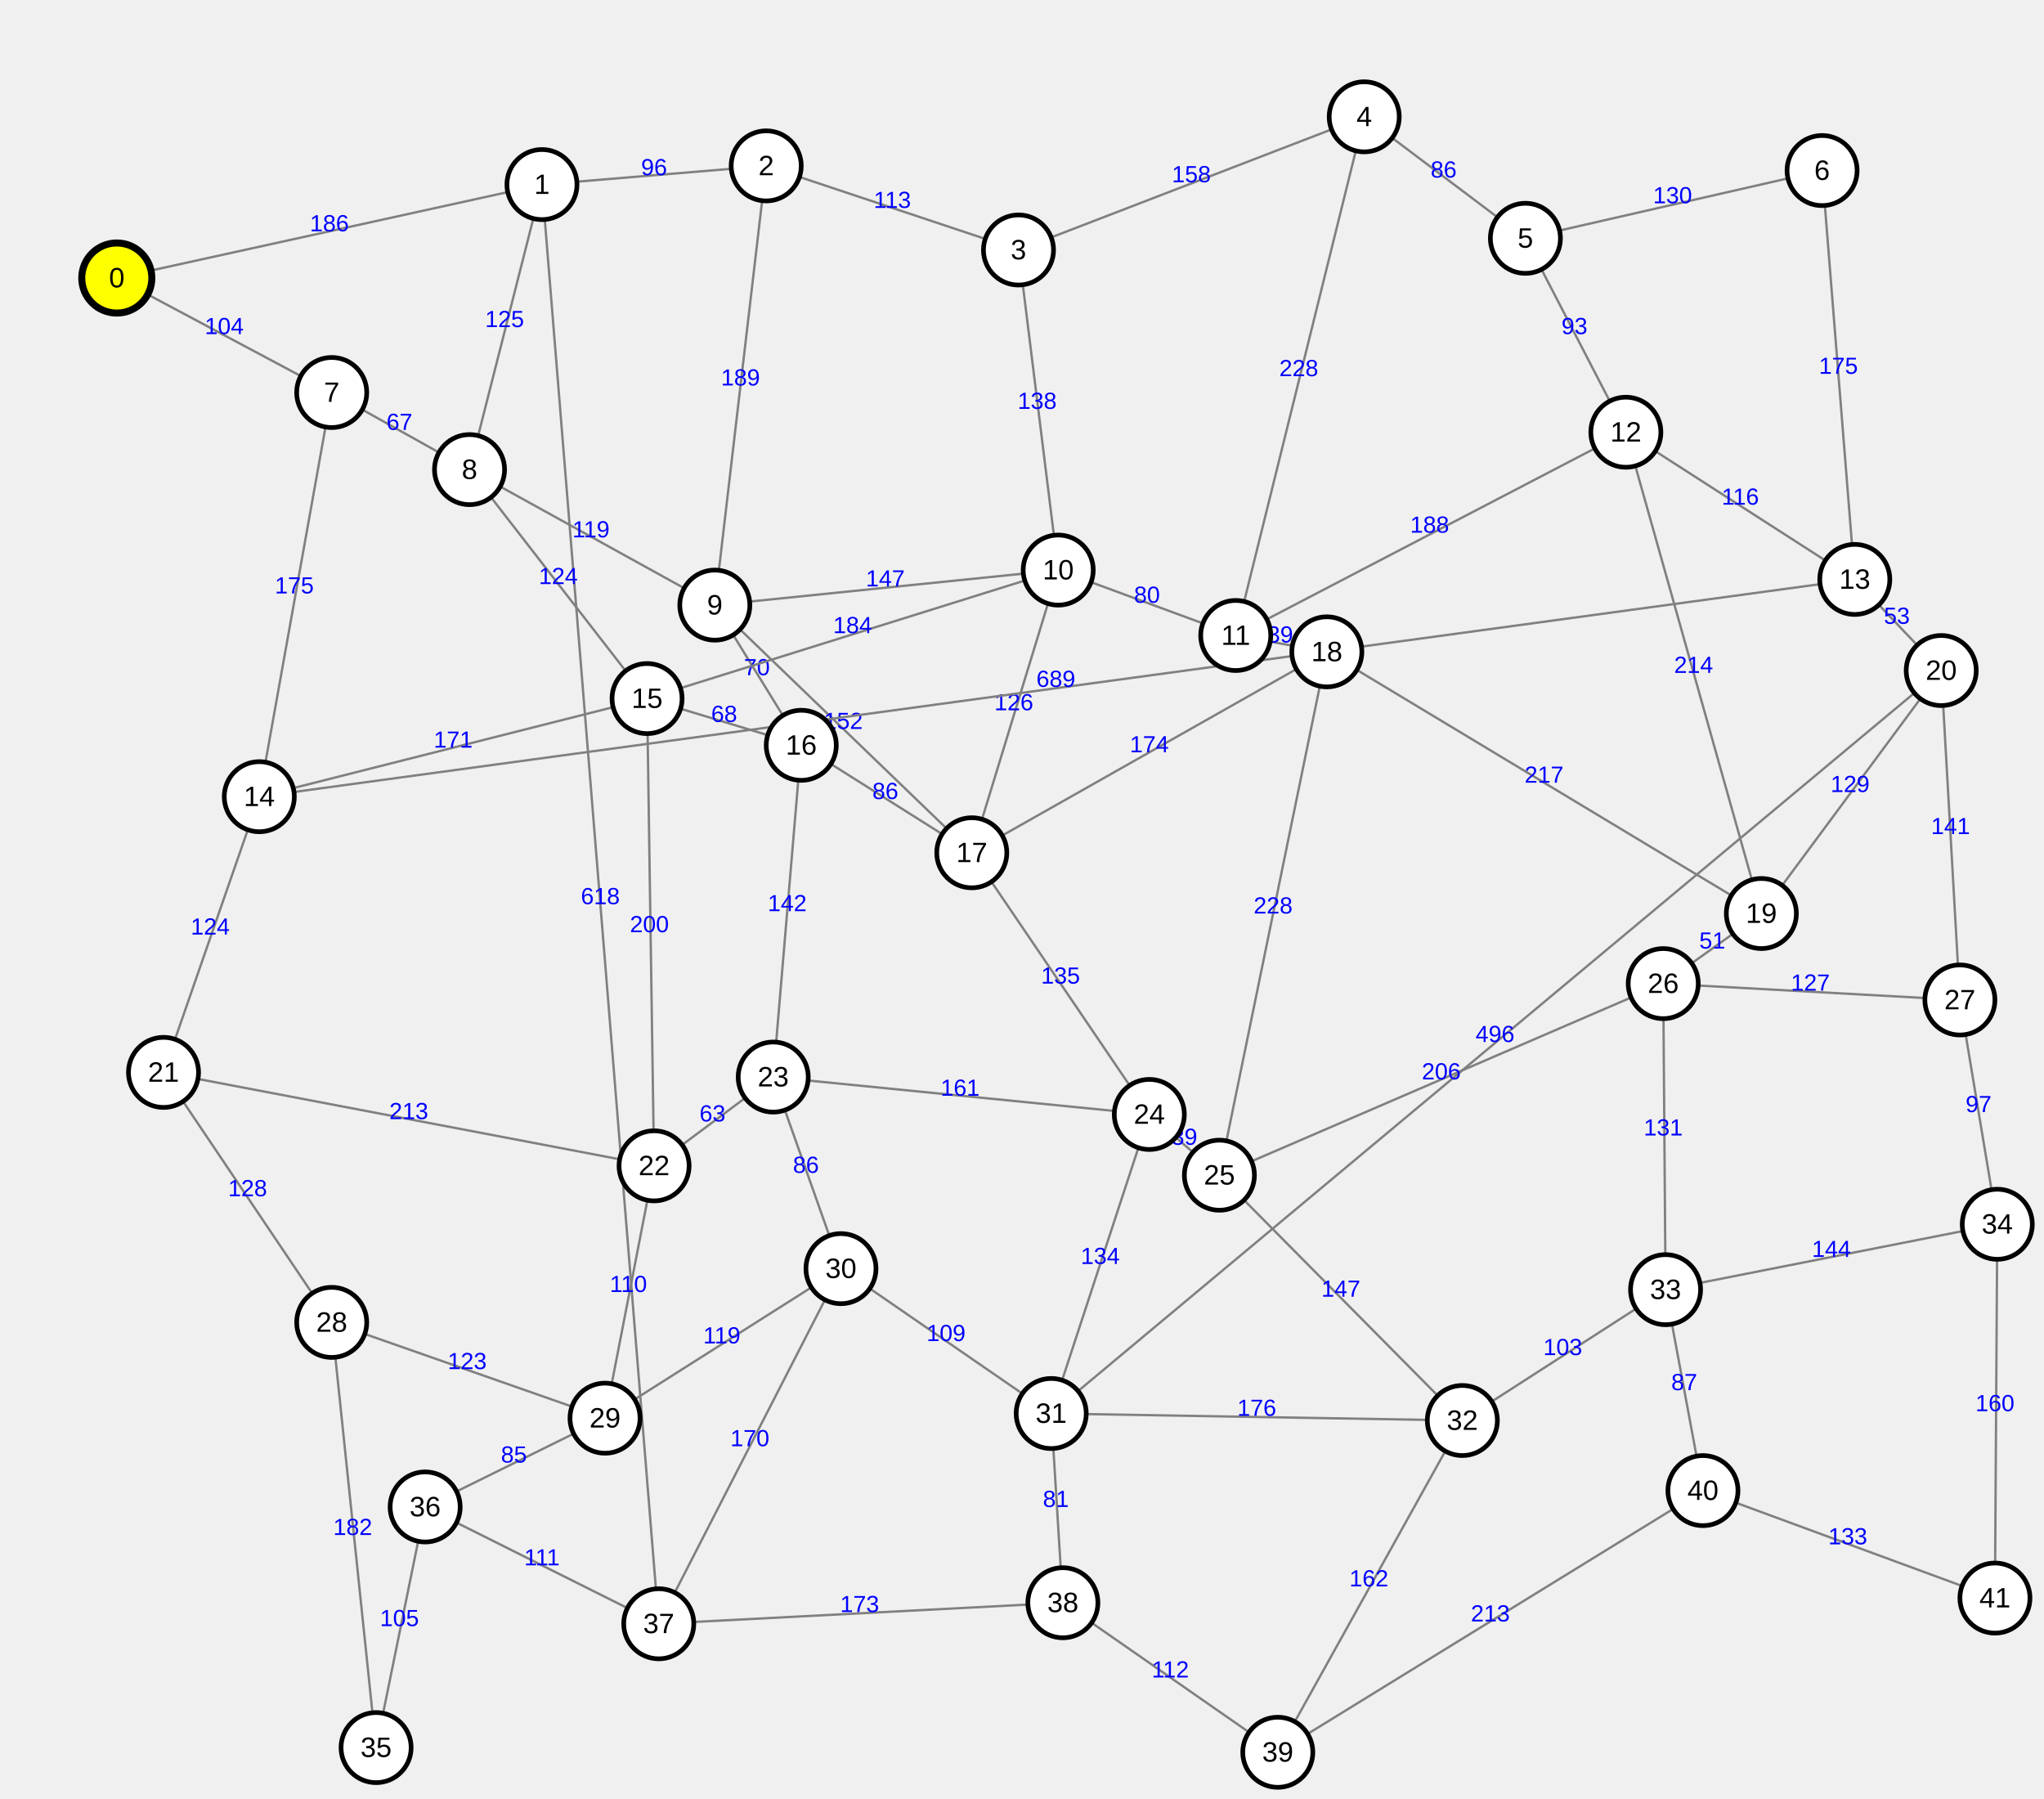
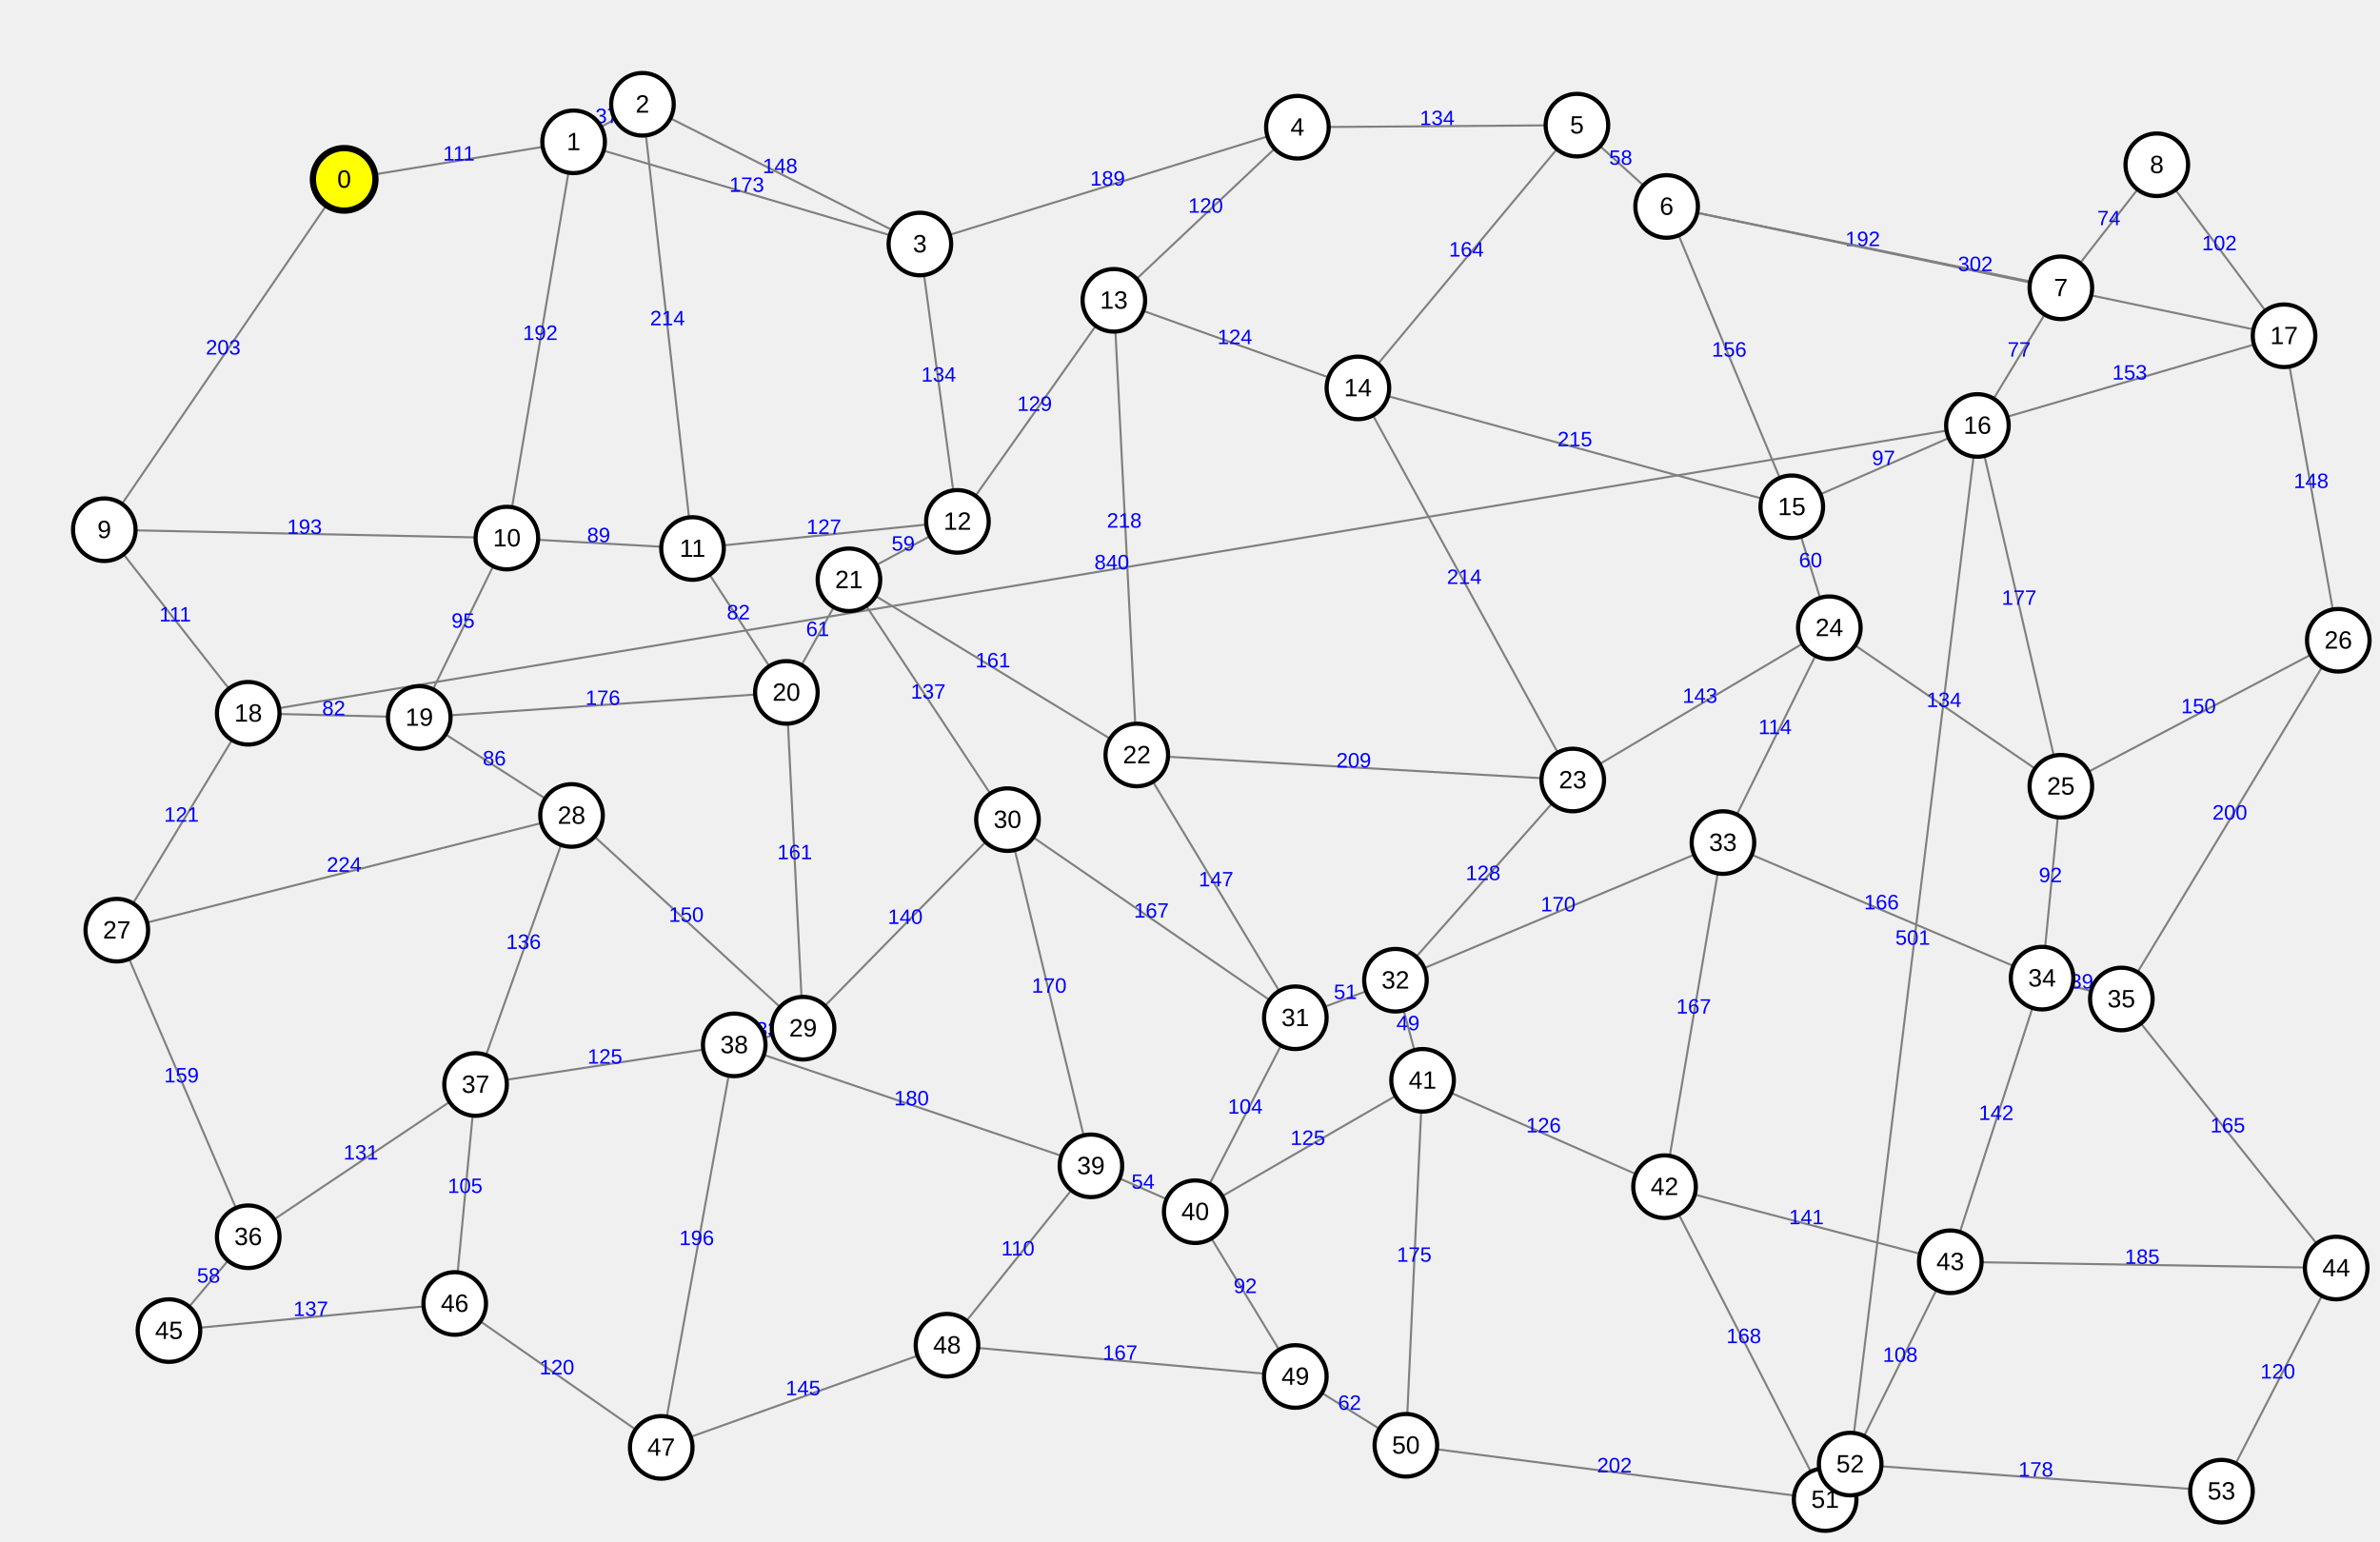
- <svg xmlns="http://www.w3.org/2000/svg" width="875" height="770">
+ <svg xmlns="http://www.w3.org/2000/svg" width="1141" height="739">
  <style>
.node-unvisited { fill: white; stroke: black; stroke-width: 2; }
.node-visited { fill: lightblue; stroke: black; stroke-width: 2; }
.node-queued { fill: orange; stroke: black; stroke-width: 2; }
.node-current { fill: yellow; stroke: black; stroke-width: 3; }
.node-path { fill: lightgreen; stroke: black; stroke-width: 2; }
.edge { stroke: gray; stroke-width: 1; }
.edge-path { stroke: red; stroke-width: 3; }
.text { font-family: Arial; font-size: 12px; text-anchor: middle; }
.weight-text { font-family: Arial; font-size: 10px; text-anchor: middle; fill: blue; }
.distance-text { font-family: Arial; font-size: 8px; text-anchor: middle; fill: red; font-weight: bold; }
</style>
-   <line x1="50" y1="119" x2="232" y2="79" class="edge" />
-   <text x="141" y="99" class="weight-text">186</text>
-   <line x1="50" y1="119" x2="142" y2="168" class="edge" />
-   <text x="96" y="143" class="weight-text">104</text>
-   <line x1="232" y1="79" x2="328" y2="71" class="edge" />
-   <text x="280" y="75" class="weight-text">96</text>
-   <line x1="232" y1="79" x2="201" y2="201" class="edge" />
-   <text x="216" y="140" class="weight-text">125</text>
-   <line x1="232" y1="79" x2="282" y2="695" class="edge" />
-   <text x="257" y="387" class="weight-text">618</text>
-   <line x1="328" y1="71" x2="436" y2="107" class="edge" />
-   <text x="382" y="89" class="weight-text">113</text>
-   <line x1="328" y1="71" x2="306" y2="259" class="edge" />
-   <text x="317" y="165" class="weight-text">189</text>
-   <line x1="436" y1="107" x2="584" y2="50" class="edge" />
-   <text x="510" y="78" class="weight-text">158</text>
-   <line x1="436" y1="107" x2="453" y2="244" class="edge" />
-   <text x="444" y="175" class="weight-text">138</text>
-   <line x1="584" y1="50" x2="653" y2="102" class="edge" />
-   <text x="618" y="76" class="weight-text">86</text>
-   <line x1="584" y1="50" x2="529" y2="272" class="edge" />
-   <text x="556" y="161" class="weight-text">228</text>
-   <line x1="653" y1="102" x2="780" y2="73" class="edge" />
-   <text x="716" y="87" class="weight-text">130</text>
-   <line x1="653" y1="102" x2="696" y2="185" class="edge" />
-   <text x="674" y="143" class="weight-text">93</text>
-   <line x1="780" y1="73" x2="794" y2="248" class="edge" />
-   <text x="787" y="160" class="weight-text">175</text>
-   <line x1="142" y1="168" x2="201" y2="201" class="edge" />
-   <text x="171" y="184" class="weight-text">67</text>
-   <line x1="142" y1="168" x2="111" y2="341" class="edge" />
-   <text x="126" y="254" class="weight-text">175</text>
-   <line x1="201" y1="201" x2="306" y2="259" class="edge" />
-   <text x="253" y="230" class="weight-text">119</text>
-   <line x1="201" y1="201" x2="277" y2="299" class="edge" />
-   <text x="239" y="250" class="weight-text">124</text>
-   <line x1="306" y1="259" x2="453" y2="244" class="edge" />
-   <text x="379" y="251" class="weight-text">147</text>
-   <line x1="306" y1="259" x2="343" y2="319" class="edge" />
-   <text x="324" y="289" class="weight-text">70</text>
-   <line x1="306" y1="259" x2="416" y2="365" class="edge" />
-   <text x="361" y="312" class="weight-text">152</text>
-   <line x1="453" y1="244" x2="529" y2="272" class="edge" />
-   <text x="491" y="258" class="weight-text">80</text>
-   <line x1="453" y1="244" x2="416" y2="365" class="edge" />
-   <text x="434" y="304" class="weight-text">126</text>
-   <line x1="453" y1="244" x2="277" y2="299" class="edge" />
-   <text x="365" y="271" class="weight-text">184</text>
-   <line x1="529" y1="272" x2="696" y2="185" class="edge" />
-   <text x="612" y="228" class="weight-text">188</text>
-   <line x1="529" y1="272" x2="568" y2="279" class="edge" />
-   <text x="548" y="275" class="weight-text">39</text>
-   <line x1="696" y1="185" x2="794" y2="248" class="edge" />
-   <text x="745" y="216" class="weight-text">116</text>
-   <line x1="696" y1="185" x2="754" y2="391" class="edge" />
-   <text x="725" y="288" class="weight-text">214</text>
-   <line x1="794" y1="248" x2="831" y2="287" class="edge" />
-   <text x="812" y="267" class="weight-text">53</text>
-   <line x1="794" y1="248" x2="111" y2="341" class="edge" />
-   <text x="452" y="294" class="weight-text">689</text>
-   <line x1="111" y1="341" x2="277" y2="299" class="edge" />
-   <text x="194" y="320" class="weight-text">171</text>
-   <line x1="111" y1="341" x2="70" y2="459" class="edge" />
-   <text x="90" y="400" class="weight-text">124</text>
-   <line x1="277" y1="299" x2="343" y2="319" class="edge" />
-   <text x="310" y="309" class="weight-text">68</text>
-   <line x1="277" y1="299" x2="280" y2="499" class="edge" />
-   <text x="278" y="399" class="weight-text">200</text>
-   <line x1="343" y1="319" x2="416" y2="365" class="edge" />
-   <text x="379" y="342" class="weight-text">86</text>
-   <line x1="343" y1="319" x2="331" y2="461" class="edge" />
-   <text x="337" y="390" class="weight-text">142</text>
-   <line x1="416" y1="365" x2="568" y2="279" class="edge" />
-   <text x="492" y="322" class="weight-text">174</text>
-   <line x1="416" y1="365" x2="492" y2="477" class="edge" />
-   <text x="454" y="421" class="weight-text">135</text>
-   <line x1="568" y1="279" x2="754" y2="391" class="edge" />
-   <text x="661" y="335" class="weight-text">217</text>
-   <line x1="568" y1="279" x2="522" y2="503" class="edge" />
-   <text x="545" y="391" class="weight-text">228</text>
-   <line x1="754" y1="391" x2="831" y2="287" class="edge" />
-   <text x="792" y="339" class="weight-text">129</text>
-   <line x1="754" y1="391" x2="712" y2="421" class="edge" />
-   <text x="733" y="406" class="weight-text">51</text>
-   <line x1="831" y1="287" x2="839" y2="428" class="edge" />
-   <text x="835" y="357" class="weight-text">141</text>
-   <line x1="831" y1="287" x2="450" y2="605" class="edge" />
-   <text x="640" y="446" class="weight-text">496</text>
-   <line x1="70" y1="459" x2="280" y2="499" class="edge" />
-   <text x="175" y="479" class="weight-text">213</text>
-   <line x1="70" y1="459" x2="142" y2="566" class="edge" />
-   <text x="106" y="512" class="weight-text">128</text>
-   <line x1="280" y1="499" x2="331" y2="461" class="edge" />
-   <text x="305" y="480" class="weight-text">63</text>
-   <line x1="280" y1="499" x2="259" y2="607" class="edge" />
-   <text x="269" y="553" class="weight-text">110</text>
-   <line x1="331" y1="461" x2="492" y2="477" class="edge" />
-   <text x="411" y="469" class="weight-text">161</text>
-   <line x1="331" y1="461" x2="360" y2="543" class="edge" />
-   <text x="345" y="502" class="weight-text">86</text>
-   <line x1="492" y1="477" x2="522" y2="503" class="edge" />
-   <text x="507" y="490" class="weight-text">39</text>
-   <line x1="492" y1="477" x2="450" y2="605" class="edge" />
-   <text x="471" y="541" class="weight-text">134</text>
-   <line x1="522" y1="503" x2="712" y2="421" class="edge" />
-   <text x="617" y="462" class="weight-text">206</text>
-   <line x1="522" y1="503" x2="626" y2="608" class="edge" />
-   <text x="574" y="555" class="weight-text">147</text>
-   <line x1="712" y1="421" x2="839" y2="428" class="edge" />
-   <text x="775" y="424" class="weight-text">127</text>
-   <line x1="712" y1="421" x2="713" y2="552" class="edge" />
-   <text x="712" y="486" class="weight-text">131</text>
-   <line x1="839" y1="428" x2="855" y2="524" class="edge" />
-   <text x="847" y="476" class="weight-text">97</text>
-   <line x1="142" y1="566" x2="259" y2="607" class="edge" />
-   <text x="200" y="586" class="weight-text">123</text>
-   <line x1="142" y1="566" x2="161" y2="748" class="edge" />
-   <text x="151" y="657" class="weight-text">182</text>
-   <line x1="259" y1="607" x2="360" y2="543" class="edge" />
-   <text x="309" y="575" class="weight-text">119</text>
-   <line x1="259" y1="607" x2="182" y2="645" class="edge" />
-   <text x="220" y="626" class="weight-text">85</text>
-   <line x1="360" y1="543" x2="450" y2="605" class="edge" />
-   <text x="405" y="574" class="weight-text">109</text>
-   <line x1="360" y1="543" x2="282" y2="695" class="edge" />
-   <text x="321" y="619" class="weight-text">170</text>
-   <line x1="450" y1="605" x2="626" y2="608" class="edge" />
-   <text x="538" y="606" class="weight-text">176</text>
-   <line x1="450" y1="605" x2="455" y2="686" class="edge" />
-   <text x="452" y="645" class="weight-text">81</text>
-   <line x1="626" y1="608" x2="713" y2="552" class="edge" />
-   <text x="669" y="580" class="weight-text">103</text>
-   <line x1="626" y1="608" x2="547" y2="750" class="edge" />
-   <text x="586" y="679" class="weight-text">162</text>
-   <line x1="713" y1="552" x2="855" y2="524" class="edge" />
-   <text x="784" y="538" class="weight-text">144</text>
-   <line x1="713" y1="552" x2="729" y2="638" class="edge" />
-   <text x="721" y="595" class="weight-text">87</text>
-   <line x1="855" y1="524" x2="854" y2="684" class="edge" />
-   <text x="854" y="604" class="weight-text">160</text>
-   <line x1="161" y1="748" x2="182" y2="645" class="edge" />
-   <text x="171" y="696" class="weight-text">105</text>
-   <line x1="182" y1="645" x2="282" y2="695" class="edge" />
-   <text x="232" y="670" class="weight-text">111</text>
-   <line x1="282" y1="695" x2="455" y2="686" class="edge" />
-   <text x="368" y="690" class="weight-text">173</text>
-   <line x1="455" y1="686" x2="547" y2="750" class="edge" />
-   <text x="501" y="718" class="weight-text">112</text>
-   <line x1="547" y1="750" x2="729" y2="638" class="edge" />
-   <text x="638" y="694" class="weight-text">213</text>
-   <line x1="729" y1="638" x2="854" y2="684" class="edge" />
-   <text x="791" y="661" class="weight-text">133</text>
-   <circle cx="50" cy="119" r="15" class="node-current" />
-   <text x="50" y="123" class="text">0</text>
-   <circle cx="232" cy="79" r="15" class="node-unvisited" />
-   <text x="232" y="83" class="text">1</text>
-   <circle cx="328" cy="71" r="15" class="node-unvisited" />
-   <text x="328" y="75" class="text">2</text>
-   <circle cx="436" cy="107" r="15" class="node-unvisited" />
-   <text x="436" y="111" class="text">3</text>
-   <circle cx="584" cy="50" r="15" class="node-unvisited" />
-   <text x="584" y="54" class="text">4</text>
-   <circle cx="653" cy="102" r="15" class="node-unvisited" />
-   <text x="653" y="106" class="text">5</text>
-   <circle cx="780" cy="73" r="15" class="node-unvisited" />
-   <text x="780" y="77" class="text">6</text>
-   <circle cx="142" cy="168" r="15" class="node-unvisited" />
-   <text x="142" y="172" class="text">7</text>
-   <circle cx="201" cy="201" r="15" class="node-unvisited" />
-   <text x="201" y="205" class="text">8</text>
-   <circle cx="306" cy="259" r="15" class="node-unvisited" />
-   <text x="306" y="263" class="text">9</text>
-   <circle cx="453" cy="244" r="15" class="node-unvisited" />
-   <text x="453" y="248" class="text">10</text>
-   <circle cx="529" cy="272" r="15" class="node-unvisited" />
-   <text x="529" y="276" class="text">11</text>
-   <circle cx="696" cy="185" r="15" class="node-unvisited" />
-   <text x="696" y="189" class="text">12</text>
-   <circle cx="794" cy="248" r="15" class="node-unvisited" />
-   <text x="794" y="252" class="text">13</text>
-   <circle cx="111" cy="341" r="15" class="node-unvisited" />
-   <text x="111" y="345" class="text">14</text>
-   <circle cx="277" cy="299" r="15" class="node-unvisited" />
-   <text x="277" y="303" class="text">15</text>
-   <circle cx="343" cy="319" r="15" class="node-unvisited" />
-   <text x="343" y="323" class="text">16</text>
-   <circle cx="416" cy="365" r="15" class="node-unvisited" />
-   <text x="416" y="369" class="text">17</text>
-   <circle cx="568" cy="279" r="15" class="node-unvisited" />
-   <text x="568" y="283" class="text">18</text>
-   <circle cx="754" cy="391" r="15" class="node-unvisited" />
-   <text x="754" y="395" class="text">19</text>
-   <circle cx="831" cy="287" r="15" class="node-unvisited" />
-   <text x="831" y="291" class="text">20</text>
-   <circle cx="70" cy="459" r="15" class="node-unvisited" />
-   <text x="70" y="463" class="text">21</text>
-   <circle cx="280" cy="499" r="15" class="node-unvisited" />
-   <text x="280" y="503" class="text">22</text>
-   <circle cx="331" cy="461" r="15" class="node-unvisited" />
-   <text x="331" y="465" class="text">23</text>
-   <circle cx="492" cy="477" r="15" class="node-unvisited" />
-   <text x="492" y="481" class="text">24</text>
-   <circle cx="522" cy="503" r="15" class="node-unvisited" />
-   <text x="522" y="507" class="text">25</text>
-   <circle cx="712" cy="421" r="15" class="node-unvisited" />
-   <text x="712" y="425" class="text">26</text>
-   <circle cx="839" cy="428" r="15" class="node-unvisited" />
-   <text x="839" y="432" class="text">27</text>
-   <circle cx="142" cy="566" r="15" class="node-unvisited" />
-   <text x="142" y="570" class="text">28</text>
-   <circle cx="259" cy="607" r="15" class="node-unvisited" />
-   <text x="259" y="611" class="text">29</text>
-   <circle cx="360" cy="543" r="15" class="node-unvisited" />
-   <text x="360" y="547" class="text">30</text>
-   <circle cx="450" cy="605" r="15" class="node-unvisited" />
-   <text x="450" y="609" class="text">31</text>
-   <circle cx="626" cy="608" r="15" class="node-unvisited" />
-   <text x="626" y="612" class="text">32</text>
-   <circle cx="713" cy="552" r="15" class="node-unvisited" />
-   <text x="713" y="556" class="text">33</text>
-   <circle cx="855" cy="524" r="15" class="node-unvisited" />
-   <text x="855" y="528" class="text">34</text>
-   <circle cx="161" cy="748" r="15" class="node-unvisited" />
-   <text x="161" y="752" class="text">35</text>
-   <circle cx="182" cy="645" r="15" class="node-unvisited" />
-   <text x="182" y="649" class="text">36</text>
-   <circle cx="282" cy="695" r="15" class="node-unvisited" />
-   <text x="282" y="699" class="text">37</text>
-   <circle cx="455" cy="686" r="15" class="node-unvisited" />
-   <text x="455" y="690" class="text">38</text>
-   <circle cx="547" cy="750" r="15" class="node-unvisited" />
-   <text x="547" y="754" class="text">39</text>
-   <circle cx="729" cy="638" r="15" class="node-unvisited" />
-   <text x="729" y="642" class="text">40</text>
-   <circle cx="854" cy="684" r="15" class="node-unvisited" />
-   <text x="854" y="688" class="text">41</text>
+   <line x1="165" y1="86" x2="275" y2="68" class="edge" />
+   <text x="220" y="77" class="weight-text">111</text>
+   <line x1="165" y1="86" x2="50" y2="254" class="edge" />
+   <text x="107" y="170" class="weight-text">203</text>
+   <line x1="275" y1="68" x2="308" y2="50" class="edge" />
+   <text x="291" y="59" class="weight-text">37</text>
+   <line x1="275" y1="68" x2="243" y2="258" class="edge" />
+   <text x="259" y="163" class="weight-text">192</text>
+   <line x1="275" y1="68" x2="441" y2="117" class="edge" />
+   <text x="358" y="92" class="weight-text">173</text>
+   <line x1="308" y1="50" x2="441" y2="117" class="edge" />
+   <text x="374" y="83" class="weight-text">148</text>
+   <line x1="308" y1="50" x2="332" y2="263" class="edge" />
+   <text x="320" y="156" class="weight-text">214</text>
+   <line x1="441" y1="117" x2="622" y2="61" class="edge" />
+   <text x="531" y="89" class="weight-text">189</text>
+   <line x1="441" y1="117" x2="459" y2="250" class="edge" />
+   <text x="450" y="183" class="weight-text">134</text>
+   <line x1="622" y1="61" x2="756" y2="60" class="edge" />
+   <text x="689" y="60" class="weight-text">134</text>
+   <line x1="622" y1="61" x2="534" y2="144" class="edge" />
+   <text x="578" y="102" class="weight-text">120</text>
+   <line x1="756" y1="60" x2="799" y2="99" class="edge" />
+   <text x="777" y="79" class="weight-text">58</text>
+   <line x1="756" y1="60" x2="651" y2="186" class="edge" />
+   <text x="703" y="123" class="weight-text">164</text>
+   <line x1="799" y1="99" x2="988" y2="138" class="edge" />
+   <text x="893" y="118" class="weight-text">192</text>
+   <line x1="799" y1="99" x2="859" y2="243" class="edge" />
+   <text x="829" y="171" class="weight-text">156</text>
+   <line x1="799" y1="99" x2="1095" y2="161" class="edge" />
+   <text x="947" y="130" class="weight-text">302</text>
+   <line x1="988" y1="138" x2="1034" y2="79" class="edge" />
+   <text x="1011" y="108" class="weight-text">74</text>
+   <line x1="988" y1="138" x2="948" y2="204" class="edge" />
+   <text x="968" y="171" class="weight-text">77</text>
+   <line x1="1034" y1="79" x2="1095" y2="161" class="edge" />
+   <text x="1064" y="120" class="weight-text">102</text>
+   <line x1="50" y1="254" x2="243" y2="258" class="edge" />
+   <text x="146" y="256" class="weight-text">193</text>
+   <line x1="50" y1="254" x2="119" y2="342" class="edge" />
+   <text x="84" y="298" class="weight-text">111</text>
+   <line x1="243" y1="258" x2="332" y2="263" class="edge" />
+   <text x="287" y="260" class="weight-text">89</text>
+   <line x1="243" y1="258" x2="201" y2="344" class="edge" />
+   <text x="222" y="301" class="weight-text">95</text>
+   <line x1="332" y1="263" x2="459" y2="250" class="edge" />
+   <text x="395" y="256" class="weight-text">127</text>
+   <line x1="332" y1="263" x2="377" y2="332" class="edge" />
+   <text x="354" y="297" class="weight-text">82</text>
+   <line x1="459" y1="250" x2="534" y2="144" class="edge" />
+   <text x="496" y="197" class="weight-text">129</text>
+   <line x1="459" y1="250" x2="407" y2="278" class="edge" />
+   <text x="433" y="264" class="weight-text">59</text>
+   <line x1="534" y1="144" x2="651" y2="186" class="edge" />
+   <text x="592" y="165" class="weight-text">124</text>
+   <line x1="534" y1="144" x2="545" y2="362" class="edge" />
+   <text x="539" y="253" class="weight-text">218</text>
+   <line x1="651" y1="186" x2="859" y2="243" class="edge" />
+   <text x="755" y="214" class="weight-text">215</text>
+   <line x1="651" y1="186" x2="754" y2="374" class="edge" />
+   <text x="702" y="280" class="weight-text">214</text>
+   <line x1="859" y1="243" x2="948" y2="204" class="edge" />
+   <text x="903" y="223" class="weight-text">97</text>
+   <line x1="859" y1="243" x2="877" y2="301" class="edge" />
+   <text x="868" y="272" class="weight-text">60</text>
+   <line x1="948" y1="204" x2="1095" y2="161" class="edge" />
+   <text x="1021" y="182" class="weight-text">153</text>
+   <line x1="948" y1="204" x2="988" y2="377" class="edge" />
+   <text x="968" y="290" class="weight-text">177</text>
+   <line x1="948" y1="204" x2="119" y2="342" class="edge" />
+   <text x="533" y="273" class="weight-text">840</text>
+   <line x1="948" y1="204" x2="887" y2="702" class="edge" />
+   <text x="917" y="453" class="weight-text">501</text>
+   <line x1="1095" y1="161" x2="1121" y2="307" class="edge" />
+   <text x="1108" y="234" class="weight-text">148</text>
+   <line x1="119" y1="342" x2="201" y2="344" class="edge" />
+   <text x="160" y="343" class="weight-text">82</text>
+   <line x1="119" y1="342" x2="56" y2="446" class="edge" />
+   <text x="87" y="394" class="weight-text">121</text>
+   <line x1="201" y1="344" x2="377" y2="332" class="edge" />
+   <text x="289" y="338" class="weight-text">176</text>
+   <line x1="201" y1="344" x2="274" y2="391" class="edge" />
+   <text x="237" y="367" class="weight-text">86</text>
+   <line x1="377" y1="332" x2="407" y2="278" class="edge" />
+   <text x="392" y="305" class="weight-text">61</text>
+   <line x1="377" y1="332" x2="385" y2="493" class="edge" />
+   <text x="381" y="412" class="weight-text">161</text>
+   <line x1="407" y1="278" x2="545" y2="362" class="edge" />
+   <text x="476" y="320" class="weight-text">161</text>
+   <line x1="407" y1="278" x2="483" y2="393" class="edge" />
+   <text x="445" y="335" class="weight-text">137</text>
+   <line x1="545" y1="362" x2="754" y2="374" class="edge" />
+   <text x="649" y="368" class="weight-text">209</text>
+   <line x1="545" y1="362" x2="621" y2="488" class="edge" />
+   <text x="583" y="425" class="weight-text">147</text>
+   <line x1="754" y1="374" x2="877" y2="301" class="edge" />
+   <text x="815" y="337" class="weight-text">143</text>
+   <line x1="754" y1="374" x2="669" y2="470" class="edge" />
+   <text x="711" y="422" class="weight-text">128</text>
+   <line x1="877" y1="301" x2="988" y2="377" class="edge" />
+   <text x="932" y="339" class="weight-text">134</text>
+   <line x1="877" y1="301" x2="826" y2="404" class="edge" />
+   <text x="851" y="352" class="weight-text">114</text>
+   <line x1="988" y1="377" x2="1121" y2="307" class="edge" />
+   <text x="1054" y="342" class="weight-text">150</text>
+   <line x1="988" y1="377" x2="979" y2="469" class="edge" />
+   <text x="983" y="423" class="weight-text">92</text>
+   <line x1="1121" y1="307" x2="1017" y2="479" class="edge" />
+   <text x="1069" y="393" class="weight-text">200</text>
+   <line x1="56" y1="446" x2="274" y2="391" class="edge" />
+   <text x="165" y="418" class="weight-text">224</text>
+   <line x1="56" y1="446" x2="119" y2="593" class="edge" />
+   <text x="87" y="519" class="weight-text">159</text>
+   <line x1="274" y1="391" x2="385" y2="493" class="edge" />
+   <text x="329" y="442" class="weight-text">150</text>
+   <line x1="274" y1="391" x2="228" y2="520" class="edge" />
+   <text x="251" y="455" class="weight-text">136</text>
+   <line x1="385" y1="493" x2="483" y2="393" class="edge" />
+   <text x="434" y="443" class="weight-text">140</text>
+   <line x1="385" y1="493" x2="352" y2="501" class="edge" />
+   <text x="368" y="497" class="weight-text">33</text>
+   <line x1="483" y1="393" x2="621" y2="488" class="edge" />
+   <text x="552" y="440" class="weight-text">167</text>
+   <line x1="483" y1="393" x2="523" y2="559" class="edge" />
+   <text x="503" y="476" class="weight-text">170</text>
+   <line x1="621" y1="488" x2="669" y2="470" class="edge" />
+   <text x="645" y="479" class="weight-text">51</text>
+   <line x1="621" y1="488" x2="573" y2="581" class="edge" />
+   <text x="597" y="534" class="weight-text">104</text>
+   <line x1="669" y1="470" x2="826" y2="404" class="edge" />
+   <text x="747" y="437" class="weight-text">170</text>
+   <line x1="669" y1="470" x2="682" y2="518" class="edge" />
+   <text x="675" y="494" class="weight-text">49</text>
+   <line x1="826" y1="404" x2="979" y2="469" class="edge" />
+   <text x="902" y="436" class="weight-text">166</text>
+   <line x1="826" y1="404" x2="798" y2="569" class="edge" />
+   <text x="812" y="486" class="weight-text">167</text>
+   <line x1="979" y1="469" x2="1017" y2="479" class="edge" />
+   <text x="998" y="474" class="weight-text">39</text>
+   <line x1="979" y1="469" x2="935" y2="605" class="edge" />
+   <text x="957" y="537" class="weight-text">142</text>
+   <line x1="1017" y1="479" x2="1120" y2="608" class="edge" />
+   <text x="1068" y="543" class="weight-text">165</text>
+   <line x1="119" y1="593" x2="228" y2="520" class="edge" />
+   <text x="173" y="556" class="weight-text">131</text>
+   <line x1="119" y1="593" x2="81" y2="638" class="edge" />
+   <text x="100" y="615" class="weight-text">58</text>
+   <line x1="228" y1="520" x2="352" y2="501" class="edge" />
+   <text x="290" y="510" class="weight-text">125</text>
+   <line x1="228" y1="520" x2="218" y2="625" class="edge" />
+   <text x="223" y="572" class="weight-text">105</text>
+   <line x1="352" y1="501" x2="523" y2="559" class="edge" />
+   <text x="437" y="530" class="weight-text">180</text>
+   <line x1="352" y1="501" x2="317" y2="694" class="edge" />
+   <text x="334" y="597" class="weight-text">196</text>
+   <line x1="523" y1="559" x2="573" y2="581" class="edge" />
+   <text x="548" y="570" class="weight-text">54</text>
+   <line x1="523" y1="559" x2="454" y2="645" class="edge" />
+   <text x="488" y="602" class="weight-text">110</text>
+   <line x1="573" y1="581" x2="682" y2="518" class="edge" />
+   <text x="627" y="549" class="weight-text">125</text>
+   <line x1="573" y1="581" x2="621" y2="660" class="edge" />
+   <text x="597" y="620" class="weight-text">92</text>
+   <line x1="682" y1="518" x2="798" y2="569" class="edge" />
+   <text x="740" y="543" class="weight-text">126</text>
+   <line x1="682" y1="518" x2="674" y2="693" class="edge" />
+   <text x="678" y="605" class="weight-text">175</text>
+   <line x1="798" y1="569" x2="935" y2="605" class="edge" />
+   <text x="866" y="587" class="weight-text">141</text>
+   <line x1="798" y1="569" x2="875" y2="719" class="edge" />
+   <text x="836" y="644" class="weight-text">168</text>
+   <line x1="935" y1="605" x2="1120" y2="608" class="edge" />
+   <text x="1027" y="606" class="weight-text">185</text>
+   <line x1="935" y1="605" x2="887" y2="702" class="edge" />
+   <text x="911" y="653" class="weight-text">108</text>
+   <line x1="1120" y1="608" x2="1065" y2="715" class="edge" />
+   <text x="1092" y="661" class="weight-text">120</text>
+   <line x1="81" y1="638" x2="218" y2="625" class="edge" />
+   <text x="149" y="631" class="weight-text">137</text>
+   <line x1="218" y1="625" x2="317" y2="694" class="edge" />
+   <text x="267" y="659" class="weight-text">120</text>
+   <line x1="317" y1="694" x2="454" y2="645" class="edge" />
+   <text x="385" y="669" class="weight-text">145</text>
+   <line x1="454" y1="645" x2="621" y2="660" class="edge" />
+   <text x="537" y="652" class="weight-text">167</text>
+   <line x1="621" y1="660" x2="674" y2="693" class="edge" />
+   <text x="647" y="676" class="weight-text">62</text>
+   <line x1="674" y1="693" x2="875" y2="719" class="edge" />
+   <text x="774" y="706" class="weight-text">202</text>
+   <line x1="875" y1="719" x2="887" y2="702" class="edge" />
+   <text x="881" y="710" class="weight-text">20</text>
+   <line x1="887" y1="702" x2="1065" y2="715" class="edge" />
+   <text x="976" y="708" class="weight-text">178</text>
+   <circle cx="165" cy="86" r="15" class="node-current" />
+   <text x="165" y="90" class="text">0</text>
+   <circle cx="275" cy="68" r="15" class="node-unvisited" />
+   <text x="275" y="72" class="text">1</text>
+   <circle cx="308" cy="50" r="15" class="node-unvisited" />
+   <text x="308" y="54" class="text">2</text>
+   <circle cx="441" cy="117" r="15" class="node-unvisited" />
+   <text x="441" y="121" class="text">3</text>
+   <circle cx="622" cy="61" r="15" class="node-unvisited" />
+   <text x="622" y="65" class="text">4</text>
+   <circle cx="756" cy="60" r="15" class="node-unvisited" />
+   <text x="756" y="64" class="text">5</text>
+   <circle cx="799" cy="99" r="15" class="node-unvisited" />
+   <text x="799" y="103" class="text">6</text>
+   <circle cx="988" cy="138" r="15" class="node-unvisited" />
+   <text x="988" y="142" class="text">7</text>
+   <circle cx="1034" cy="79" r="15" class="node-unvisited" />
+   <text x="1034" y="83" class="text">8</text>
+   <circle cx="50" cy="254" r="15" class="node-unvisited" />
+   <text x="50" y="258" class="text">9</text>
+   <circle cx="243" cy="258" r="15" class="node-unvisited" />
+   <text x="243" y="262" class="text">10</text>
+   <circle cx="332" cy="263" r="15" class="node-unvisited" />
+   <text x="332" y="267" class="text">11</text>
+   <circle cx="459" cy="250" r="15" class="node-unvisited" />
+   <text x="459" y="254" class="text">12</text>
+   <circle cx="534" cy="144" r="15" class="node-unvisited" />
+   <text x="534" y="148" class="text">13</text>
+   <circle cx="651" cy="186" r="15" class="node-unvisited" />
+   <text x="651" y="190" class="text">14</text>
+   <circle cx="859" cy="243" r="15" class="node-unvisited" />
+   <text x="859" y="247" class="text">15</text>
+   <circle cx="948" cy="204" r="15" class="node-unvisited" />
+   <text x="948" y="208" class="text">16</text>
+   <circle cx="1095" cy="161" r="15" class="node-unvisited" />
+   <text x="1095" y="165" class="text">17</text>
+   <circle cx="119" cy="342" r="15" class="node-unvisited" />
+   <text x="119" y="346" class="text">18</text>
+   <circle cx="201" cy="344" r="15" class="node-unvisited" />
+   <text x="201" y="348" class="text">19</text>
+   <circle cx="377" cy="332" r="15" class="node-unvisited" />
+   <text x="377" y="336" class="text">20</text>
+   <circle cx="407" cy="278" r="15" class="node-unvisited" />
+   <text x="407" y="282" class="text">21</text>
+   <circle cx="545" cy="362" r="15" class="node-unvisited" />
+   <text x="545" y="366" class="text">22</text>
+   <circle cx="754" cy="374" r="15" class="node-unvisited" />
+   <text x="754" y="378" class="text">23</text>
+   <circle cx="877" cy="301" r="15" class="node-unvisited" />
+   <text x="877" y="305" class="text">24</text>
+   <circle cx="988" cy="377" r="15" class="node-unvisited" />
+   <text x="988" y="381" class="text">25</text>
+   <circle cx="1121" cy="307" r="15" class="node-unvisited" />
+   <text x="1121" y="311" class="text">26</text>
+   <circle cx="56" cy="446" r="15" class="node-unvisited" />
+   <text x="56" y="450" class="text">27</text>
+   <circle cx="274" cy="391" r="15" class="node-unvisited" />
+   <text x="274" y="395" class="text">28</text>
+   <circle cx="385" cy="493" r="15" class="node-unvisited" />
+   <text x="385" y="497" class="text">29</text>
+   <circle cx="483" cy="393" r="15" class="node-unvisited" />
+   <text x="483" y="397" class="text">30</text>
+   <circle cx="621" cy="488" r="15" class="node-unvisited" />
+   <text x="621" y="492" class="text">31</text>
+   <circle cx="669" cy="470" r="15" class="node-unvisited" />
+   <text x="669" y="474" class="text">32</text>
+   <circle cx="826" cy="404" r="15" class="node-unvisited" />
+   <text x="826" y="408" class="text">33</text>
+   <circle cx="979" cy="469" r="15" class="node-unvisited" />
+   <text x="979" y="473" class="text">34</text>
+   <circle cx="1017" cy="479" r="15" class="node-unvisited" />
+   <text x="1017" y="483" class="text">35</text>
+   <circle cx="119" cy="593" r="15" class="node-unvisited" />
+   <text x="119" y="597" class="text">36</text>
+   <circle cx="228" cy="520" r="15" class="node-unvisited" />
+   <text x="228" y="524" class="text">37</text>
+   <circle cx="352" cy="501" r="15" class="node-unvisited" />
+   <text x="352" y="505" class="text">38</text>
+   <circle cx="523" cy="559" r="15" class="node-unvisited" />
+   <text x="523" y="563" class="text">39</text>
+   <circle cx="573" cy="581" r="15" class="node-unvisited" />
+   <text x="573" y="585" class="text">40</text>
+   <circle cx="682" cy="518" r="15" class="node-unvisited" />
+   <text x="682" y="522" class="text">41</text>
+   <circle cx="798" cy="569" r="15" class="node-unvisited" />
+   <text x="798" y="573" class="text">42</text>
+   <circle cx="935" cy="605" r="15" class="node-unvisited" />
+   <text x="935" y="609" class="text">43</text>
+   <circle cx="1120" cy="608" r="15" class="node-unvisited" />
+   <text x="1120" y="612" class="text">44</text>
+   <circle cx="81" cy="638" r="15" class="node-unvisited" />
+   <text x="81" y="642" class="text">45</text>
+   <circle cx="218" cy="625" r="15" class="node-unvisited" />
+   <text x="218" y="629" class="text">46</text>
+   <circle cx="317" cy="694" r="15" class="node-unvisited" />
+   <text x="317" y="698" class="text">47</text>
+   <circle cx="454" cy="645" r="15" class="node-unvisited" />
+   <text x="454" y="649" class="text">48</text>
+   <circle cx="621" cy="660" r="15" class="node-unvisited" />
+   <text x="621" y="664" class="text">49</text>
+   <circle cx="674" cy="693" r="15" class="node-unvisited" />
+   <text x="674" y="697" class="text">50</text>
+   <circle cx="875" cy="719" r="15" class="node-unvisited" />
+   <text x="875" y="723" class="text">51</text>
+   <circle cx="887" cy="702" r="15" class="node-unvisited" />
+   <text x="887" y="706" class="text">52</text>
+   <circle cx="1065" cy="715" r="15" class="node-unvisited" />
+   <text x="1065" y="719" class="text">53</text>
</svg>
